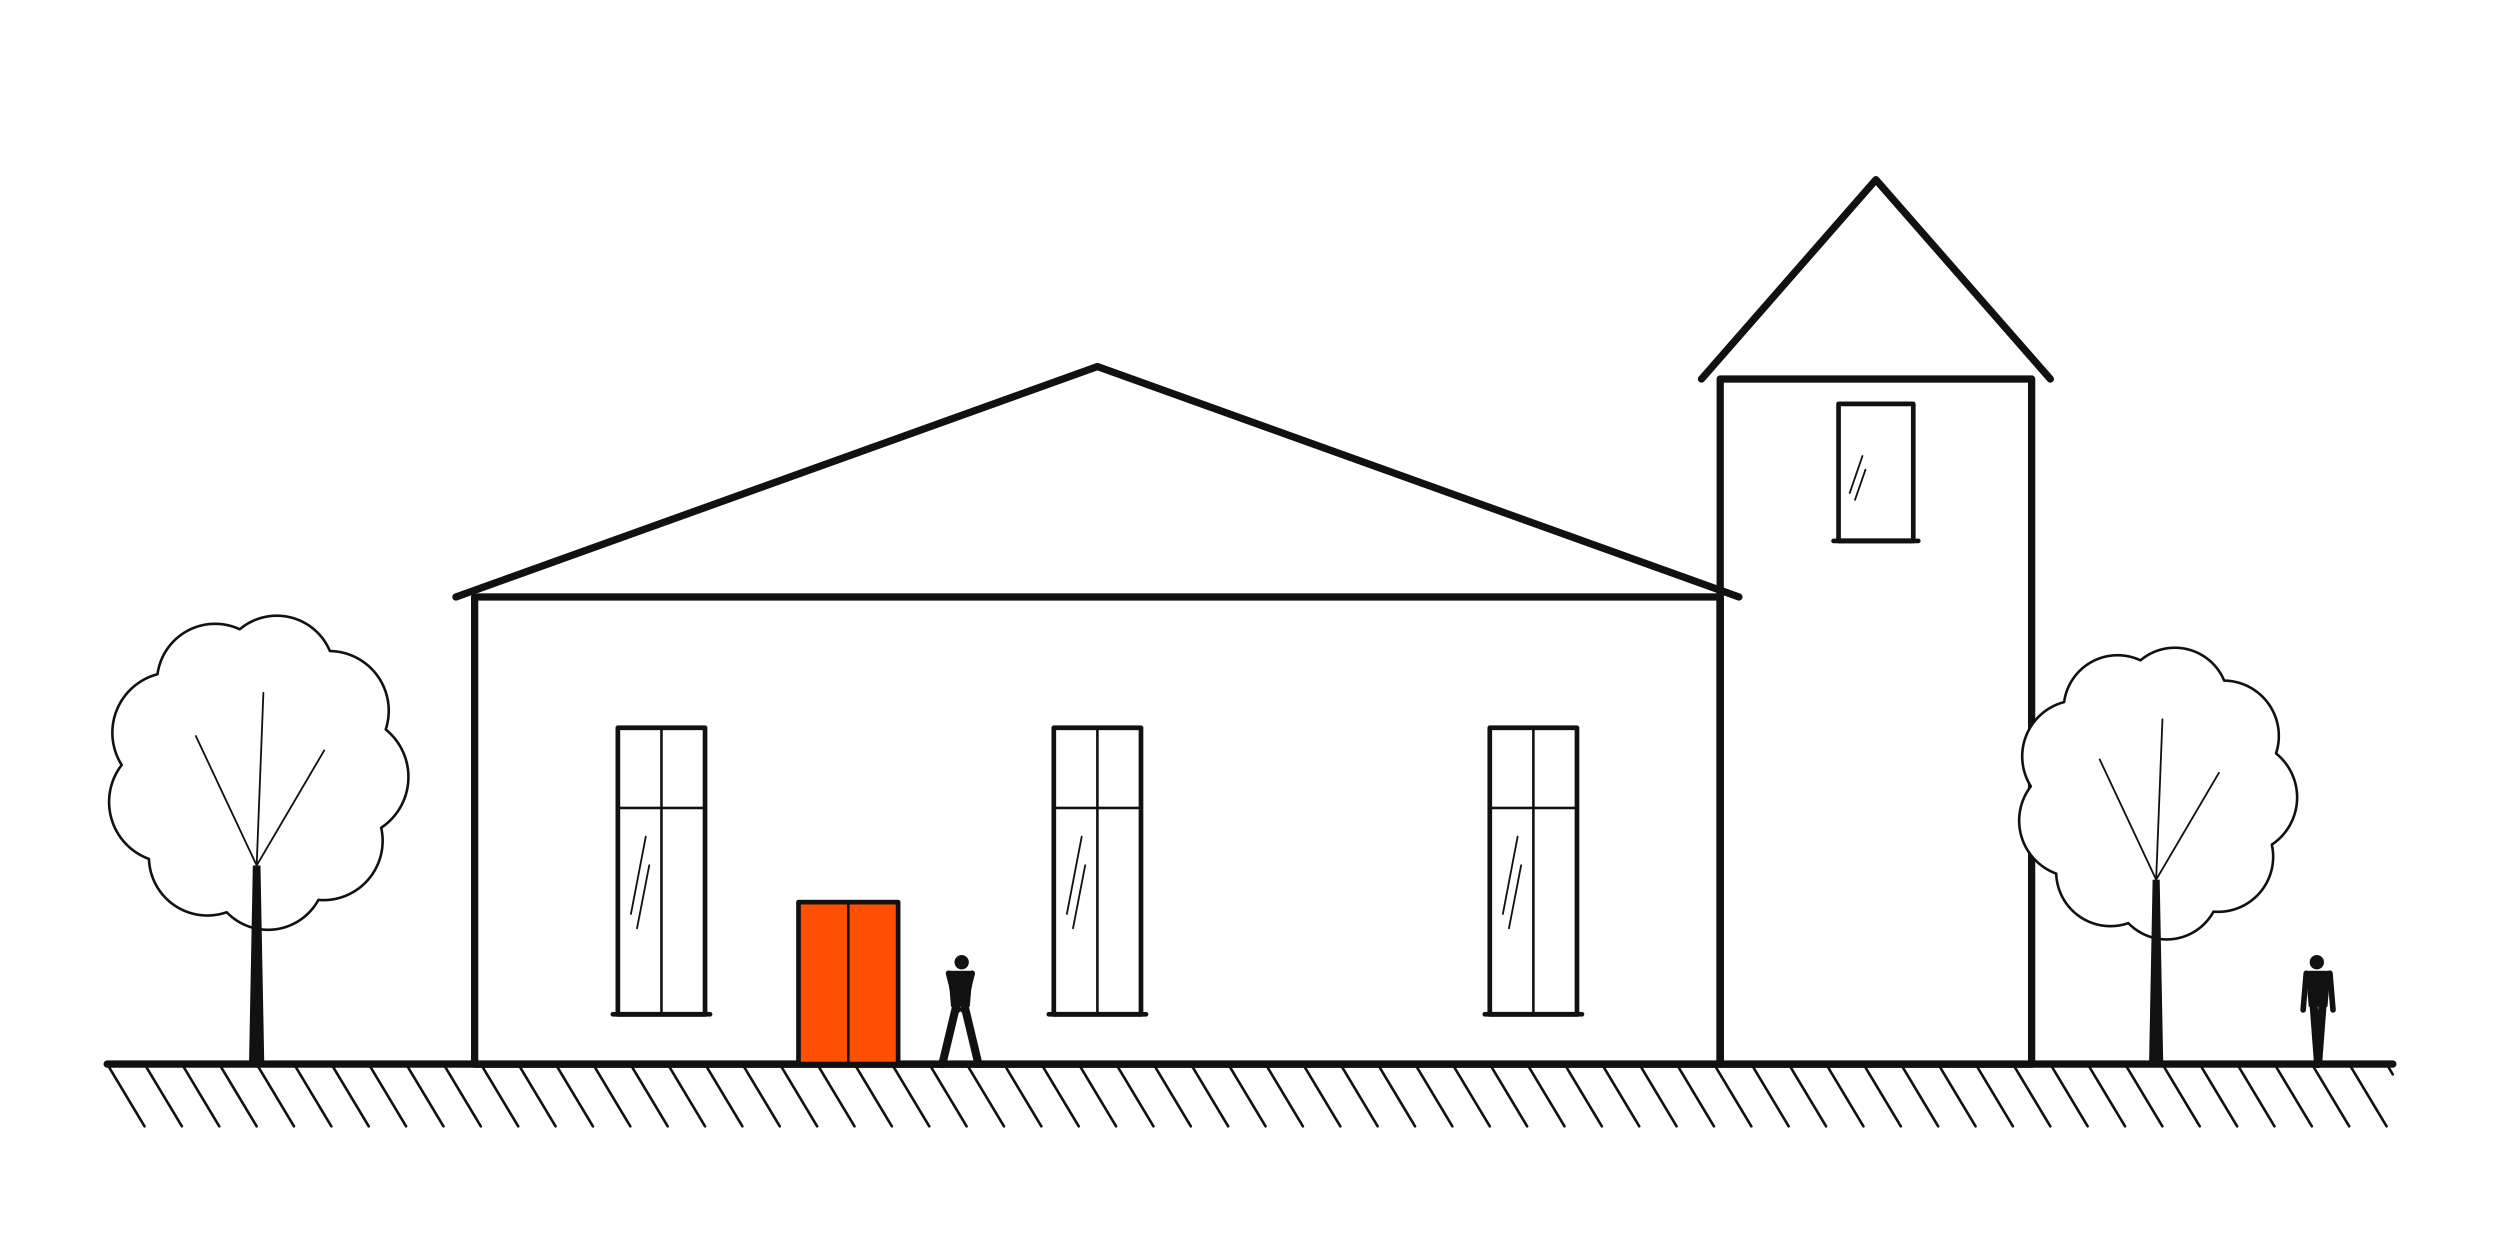
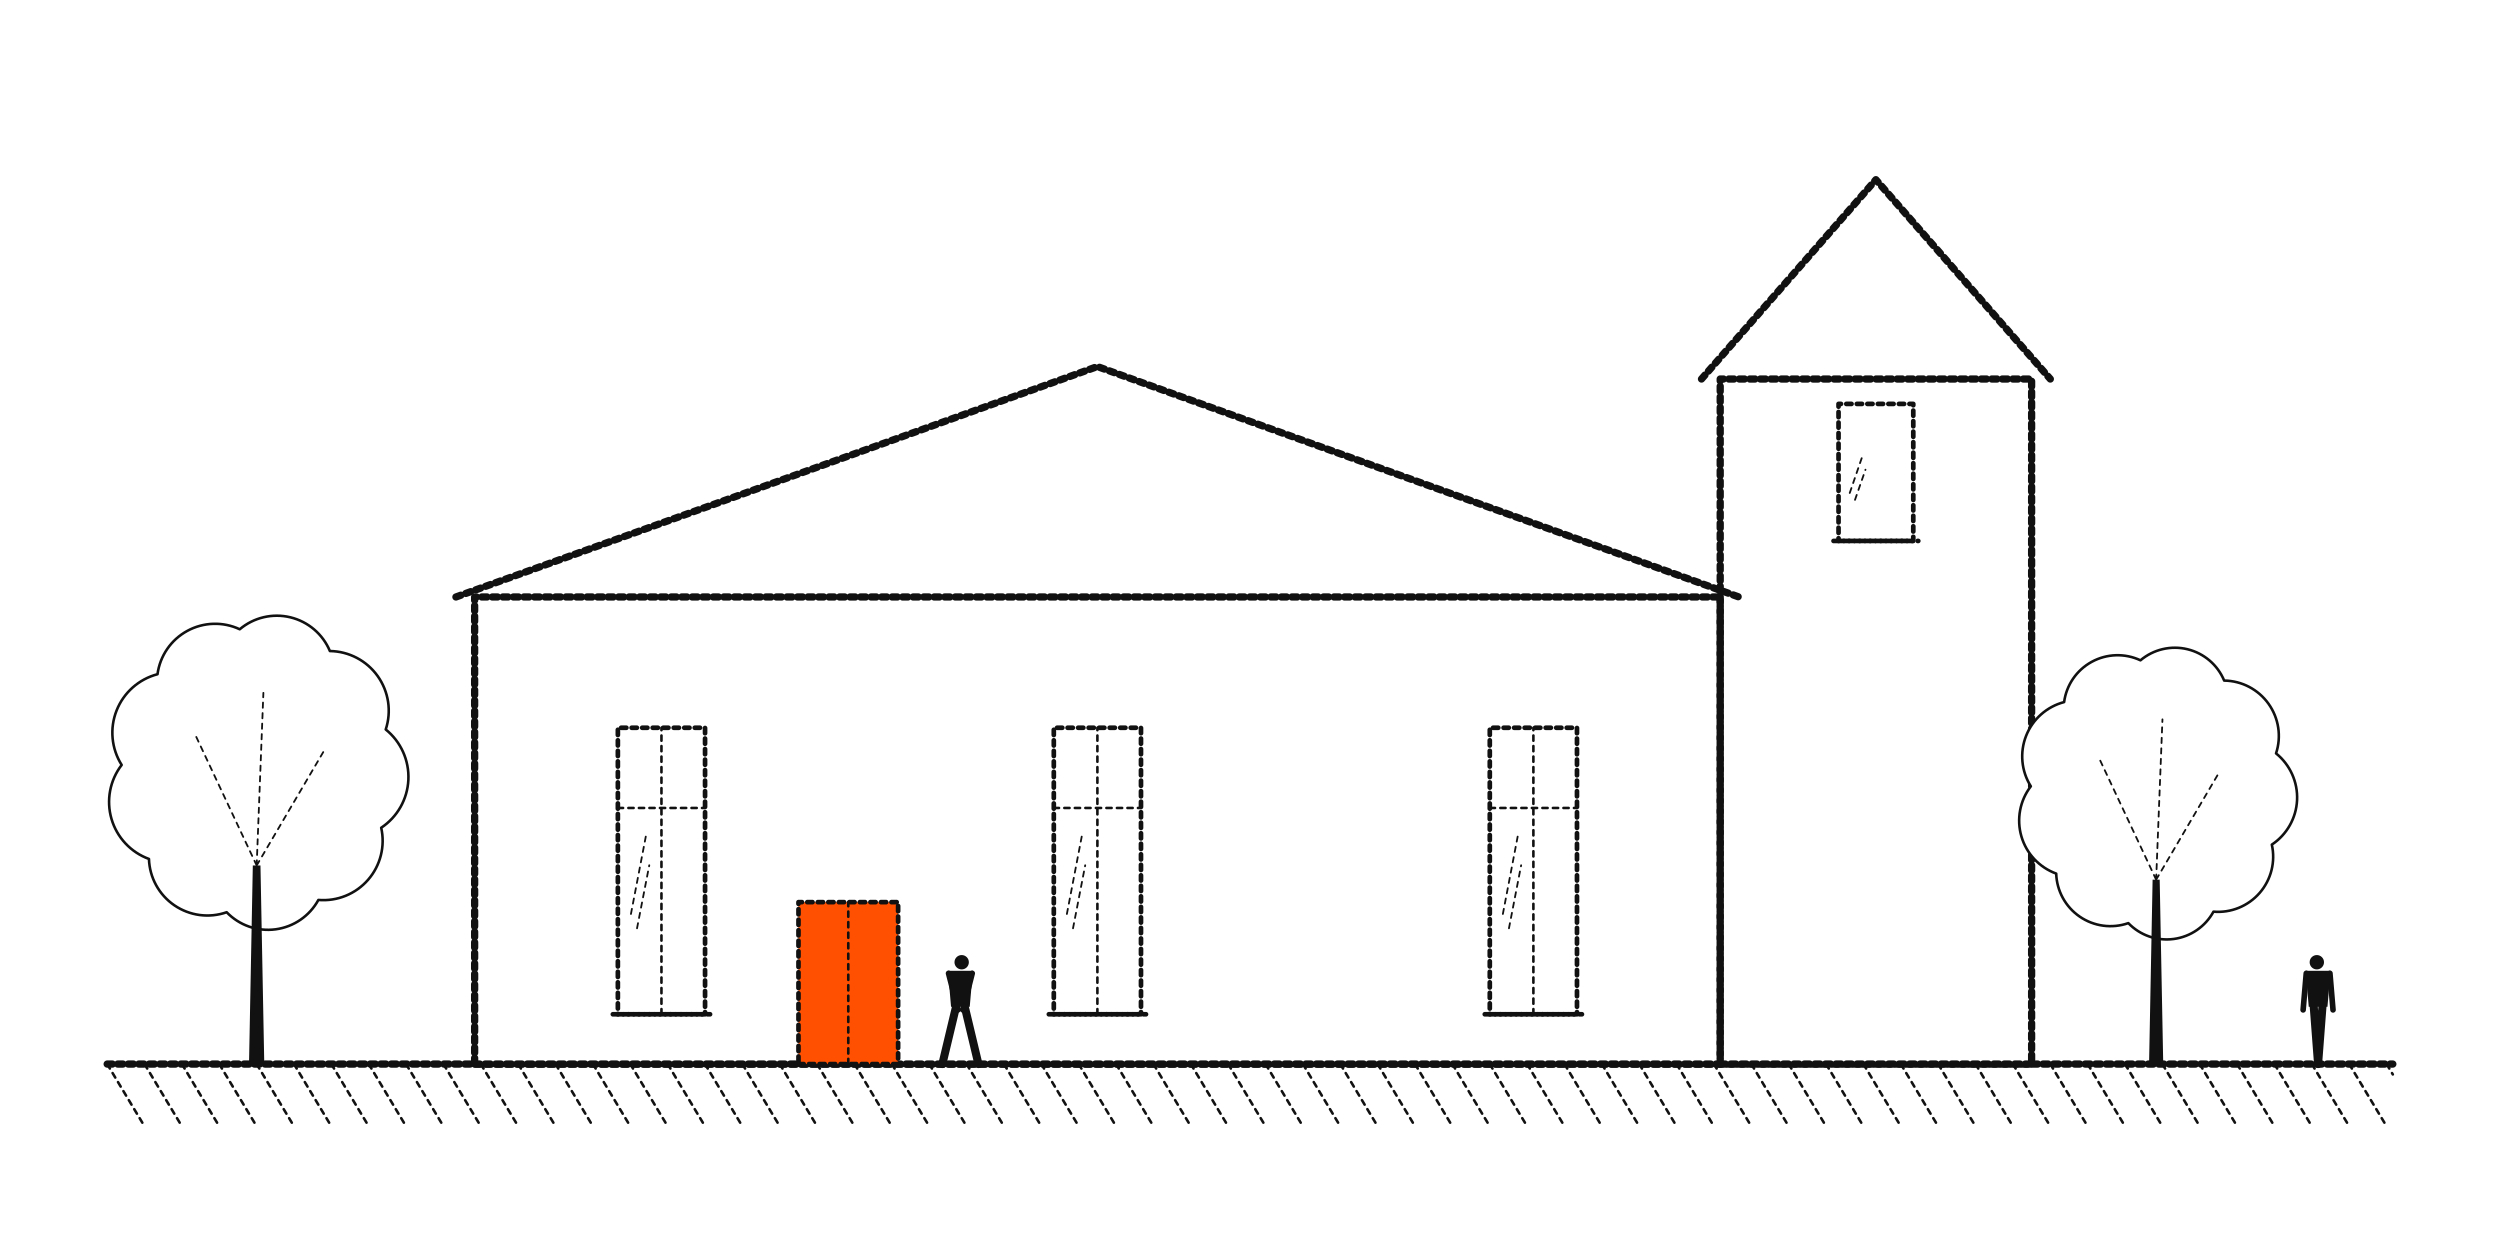
- <svg xmlns="http://www.w3.org/2000/svg" viewBox="0 0 480 240" width="480" height="240" role="img" aria-labelledby="v4-title v4-desc" data-kit="arch.mjs" data-scale="11.958" data-palette="{&quot;ink&quot;:&quot;#111111&quot;,&quot;paper&quot;:&quot;#FFFFFF&quot;,&quot;tint&quot;:&quot;#F7F7F8&quot;,&quot;mid&quot;:&quot;#595959&quot;,&quot;accent&quot;:&quot;#FF4F00&quot;}">
+ <svg xmlns="http://www.w3.org/2000/svg" viewBox="0 0 480 240" width="480" height="240" role="img" aria-labelledby="v4-title v4-desc" data-kit="arch.mjs" data-scale="11.958" data-palette="{&quot;ink&quot;:&quot;#111111&quot;,&quot;paper&quot;:&quot;#FFFFFF&quot;,&quot;tint&quot;:&quot;#F7F7F8&quot;,&quot;mid&quot;:&quot;#595959&quot;,&quot;accent&quot;:&quot;#FF4F00&quot;}" data-animate="true">
+   <style>
+ /* The hidden state lives only in the keyframes (fill-mode both): where animations do not run, the drawing shows complete. */
+ .v4-draw{stroke-dasharray:1 1.02;animation:v4-draw 0.90s ease-out both}
+ .v4-fade{animation:v4-fade 0.60s ease-out both}
+ @keyframes v4-draw{from{stroke-dashoffset:1.01}to{stroke-dashoffset:0}}
+ @keyframes v4-fade{from{opacity:0}to{opacity:1}}
+ @media (prefers-reduced-motion: reduce){.v4-draw,.v4-fade{animation:none;stroke-dasharray:none;stroke-dashoffset:0;opacity:1}}
+ </style>
  <rect width="480" height="240" fill="#FFFFFF" />
  <g data-layer="ground">
-     <path d="M20.58 204.3L459.42 204.3" fill="none" stroke="#111111" stroke-width="1.4" stroke-linecap="round" stroke-linejoin="round" />
-     <path d="M20.58 204.3L27.75 216.26M27.75 204.3L34.93 216.26M34.93 204.3L42.1 216.26M42.1 204.3L49.28 216.26M49.28 204.3L56.45 216.26M56.45 204.3L63.62 216.26M63.62 204.3L70.8 216.26M70.8 204.3L77.97 216.26M77.97 204.3L85.15 216.26M85.15 204.3L92.32 216.26M92.32 204.3L99.5 216.26M99.5 204.3L106.67 216.26M106.67 204.3L113.85 216.26M113.85 204.3L121.02 216.26M121.02 204.3L128.2 216.26M128.2 204.3L135.37 216.26M135.37 204.3L142.54 216.26M142.54 204.3L149.72 216.26M149.72 204.3L156.89 216.26M156.89 204.3L164.07 216.26M164.07 204.3L171.24 216.26M171.24 204.3L178.42 216.26M178.42 204.3L185.59 216.26M185.59 204.3L192.77 216.26M192.77 204.3L199.94 216.26M199.94 204.3L207.12 216.26M207.12 204.3L214.29 216.26M214.29 204.3L221.47 216.26M221.47 204.3L228.64 216.26M228.64 204.3L235.81 216.26M235.81 204.3L242.99 216.26M242.99 204.3L250.16 216.26M250.16 204.3L257.34 216.26M257.34 204.3L264.51 216.26M264.51 204.3L271.69 216.26M271.69 204.3L278.86 216.26M278.86 204.3L286.04 216.26M286.04 204.3L293.21 216.26M293.21 204.3L300.39 216.26M300.39 204.3L307.56 216.26M307.56 204.3L314.74 216.26M314.74 204.3L321.91 216.26M321.91 204.3L329.08 216.26M329.08 204.3L336.26 216.26M336.26 204.3L343.43 216.26M343.43 204.3L350.61 216.26M350.61 204.3L357.78 216.26M357.78 204.3L364.96 216.26M364.96 204.3L372.13 216.26M372.13 204.3L379.31 216.26M379.31 204.3L386.48 216.26M386.48 204.3L393.66 216.26M393.66 204.3L400.83 216.26M400.83 204.3L408.01 216.26M408.01 204.3L415.18 216.26M415.18 204.3L422.35 216.26M422.35 204.3L429.53 216.26M429.53 204.3L436.7 216.26M436.7 204.3L443.88 216.26M443.88 204.3L451.05 216.26M451.05 204.3L458.23 216.26M458.23 204.3L459.42 206.29" fill="none" stroke="#111111" stroke-width="0.5" stroke-linecap="round" stroke-linejoin="round" />
+     <path class="v4-draw" pathLength="1" style="animation-delay:0.15s" d="M20.58 204.3L459.42 204.3" fill="none" stroke="#111111" stroke-width="1.4" stroke-linecap="round" stroke-linejoin="round" />
+     <path class="v4-draw" pathLength="1" style="animation-delay:0.17s" d="M20.58 204.3L27.75 216.26M27.75 204.3L34.93 216.26M34.93 204.3L42.1 216.26M42.1 204.3L49.28 216.26M49.28 204.3L56.45 216.26M56.45 204.3L63.62 216.26M63.62 204.3L70.8 216.26M70.8 204.3L77.97 216.26M77.97 204.3L85.15 216.26M85.15 204.3L92.32 216.26M92.32 204.3L99.5 216.26M99.5 204.3L106.67 216.26M106.67 204.3L113.85 216.26M113.85 204.3L121.02 216.26M121.02 204.3L128.2 216.26M128.2 204.3L135.37 216.26M135.37 204.3L142.54 216.26M142.54 204.3L149.72 216.26M149.72 204.3L156.89 216.26M156.89 204.3L164.07 216.26M164.07 204.3L171.24 216.26M171.24 204.3L178.42 216.26M178.42 204.3L185.59 216.26M185.59 204.3L192.77 216.26M192.77 204.3L199.94 216.26M199.94 204.3L207.12 216.26M207.12 204.3L214.29 216.26M214.29 204.3L221.47 216.26M221.47 204.3L228.64 216.26M228.64 204.3L235.81 216.26M235.81 204.3L242.99 216.26M242.99 204.3L250.16 216.26M250.16 204.3L257.34 216.26M257.34 204.3L264.51 216.26M264.51 204.3L271.69 216.26M271.69 204.3L278.86 216.26M278.86 204.3L286.04 216.26M286.04 204.3L293.21 216.26M293.21 204.3L300.39 216.26M300.39 204.3L307.56 216.26M307.56 204.3L314.74 216.26M314.74 204.3L321.91 216.26M321.91 204.3L329.08 216.26M329.08 204.3L336.26 216.26M336.26 204.3L343.43 216.26M343.43 204.3L350.61 216.26M350.61 204.3L357.78 216.26M357.78 204.3L364.96 216.26M364.96 204.3L372.13 216.26M372.13 204.3L379.31 216.26M379.31 204.3L386.48 216.26M386.48 204.3L393.66 216.26M393.66 204.3L400.83 216.26M400.83 204.3L408.01 216.26M408.01 204.3L415.18 216.26M415.18 204.3L422.35 216.26M422.35 204.3L429.53 216.26M429.53 204.3L436.7 216.26M436.7 204.3L443.88 216.26M443.88 204.3L451.05 216.26M451.05 204.3L458.23 216.26M458.23 204.3L459.42 206.29" fill="none" stroke="#111111" stroke-width="0.5" stroke-linecap="round" stroke-linejoin="round" />
  </g>
  <g data-layer="fill">
-     <path d="M91.13 204.3H330.28V114.62H91.13Z" fill="#FFFFFF" stroke="none" />
-     <path d="M87.54 114.62L210.7 70.38L333.87 114.62Z" fill="#FFFFFF" stroke="none" />
-     <path d="M330.28 204.3H390.07V72.77H330.28Z" fill="#FFFFFF" stroke="none" />
-     <path d="M326.69 72.77L360.17 34.5L393.66 72.77Z" fill="#FFFFFF" stroke="none" />
+     <path class="v4-fade" style="animation-delay:0.90s" d="M91.13 204.3H330.28V114.62H91.13Z" fill="#FFFFFF" stroke="none" />
+     <path class="v4-fade" style="animation-delay:0.93s" d="M87.54 114.62L210.7 70.38L333.87 114.62Z" fill="#FFFFFF" stroke="none" />
+     <path class="v4-fade" style="animation-delay:0.95s" d="M330.28 204.3H390.07V72.77H330.28Z" fill="#FFFFFF" stroke="none" />
+     <path class="v4-fade" style="animation-delay:0.98s" d="M326.69 72.77L360.17 34.5L393.66 72.77Z" fill="#FFFFFF" stroke="none" />
  </g>
  <g data-layer="lines">
-     <path d="M91.13 204.3H330.28V114.62H91.13Z" fill="none" stroke="#111111" stroke-width="1.4" stroke-linecap="round" stroke-linejoin="round" />
-     <path d="M87.54 114.62L210.7 70.38L333.87 114.62" fill="none" stroke="#111111" stroke-width="1.4" stroke-linecap="round" stroke-linejoin="round" />
-     <path d="M330.28 204.3H390.07V72.77H330.28Z" fill="none" stroke="#111111" stroke-width="1.4" stroke-linecap="round" stroke-linejoin="round" />
-     <path d="M326.69 72.77L360.17 34.5L393.66 72.77" fill="none" stroke="#111111" stroke-width="1.4" stroke-linecap="round" stroke-linejoin="round" />
+     <path class="v4-draw" pathLength="1" style="animation-delay:0.35s" d="M91.13 204.3H330.28V114.62H91.13Z" fill="none" stroke="#111111" stroke-width="1.4" stroke-linecap="round" stroke-linejoin="round" />
+     <path class="v4-draw" pathLength="1" style="animation-delay:0.38s" d="M87.54 114.62L210.7 70.38L333.87 114.62" fill="none" stroke="#111111" stroke-width="1.4" stroke-linecap="round" stroke-linejoin="round" />
+     <path class="v4-draw" pathLength="1" style="animation-delay:0.40s" d="M330.28 204.3H390.07V72.77H330.28Z" fill="none" stroke="#111111" stroke-width="1.4" stroke-linecap="round" stroke-linejoin="round" />
+     <path class="v4-draw" pathLength="1" style="animation-delay:0.42s" d="M326.69 72.77L360.17 34.5L393.66 72.77" fill="none" stroke="#111111" stroke-width="1.4" stroke-linecap="round" stroke-linejoin="round" />
  </g>
  <g data-layer="detail">
-     <path d="M118.63 194.74H135.37V139.73H118.63Z" fill="#FFFFFF" stroke="none" />
-     <path d="M118.63 194.74H135.37V139.73H118.63Z" fill="none" stroke="#111111" stroke-width="0.9" stroke-linecap="round" stroke-linejoin="round" />
-     <path d="M127 194.74L127 139.73M118.63 155.13L135.37 155.13" fill="none" stroke="#111111" stroke-width="0.5" stroke-linecap="round" stroke-linejoin="round" />
-     <path d="M121.14 175.48L123.99 160.63M122.31 178.23L124.66 166.13" fill="none" stroke="#111111" stroke-width="0.35" stroke-linecap="round" stroke-linejoin="round" />
-     <path d="M117.67 194.74L136.33 194.74" fill="none" stroke="#111111" stroke-width="0.9" stroke-linecap="round" stroke-linejoin="round" />
-     <path d="M202.33 194.74H219.07V139.73H202.33Z" fill="#FFFFFF" stroke="none" />
-     <path d="M202.33 194.74H219.07V139.73H202.33Z" fill="none" stroke="#111111" stroke-width="0.9" stroke-linecap="round" stroke-linejoin="round" />
-     <path d="M210.7 194.74L210.7 139.73M202.33 155.13L219.07 155.13" fill="none" stroke="#111111" stroke-width="0.5" stroke-linecap="round" stroke-linejoin="round" />
-     <path d="M204.84 175.48L207.69 160.63M206.02 178.23L208.36 166.13" fill="none" stroke="#111111" stroke-width="0.35" stroke-linecap="round" stroke-linejoin="round" />
-     <path d="M201.38 194.74L220.03 194.74" fill="none" stroke="#111111" stroke-width="0.9" stroke-linecap="round" stroke-linejoin="round" />
-     <path d="M286.04 194.74H302.78V139.73H286.04Z" fill="#FFFFFF" stroke="none" />
-     <path d="M286.04 194.74H302.78V139.73H286.04Z" fill="none" stroke="#111111" stroke-width="0.9" stroke-linecap="round" stroke-linejoin="round" />
-     <path d="M294.41 194.74L294.41 139.73M286.04 155.13L302.78 155.13" fill="none" stroke="#111111" stroke-width="0.5" stroke-linecap="round" stroke-linejoin="round" />
-     <path d="M288.55 175.48L291.39 160.63M289.72 178.23L292.06 166.13" fill="none" stroke="#111111" stroke-width="0.35" stroke-linecap="round" stroke-linejoin="round" />
-     <path d="M285.08 194.74L303.73 194.74" fill="none" stroke="#111111" stroke-width="0.9" stroke-linecap="round" stroke-linejoin="round" />
-     <path d="M153.31 204.3H172.44V173.21H153.31Z" fill="#FF4F00" stroke="none" />
-     <path d="M153.31 204.3H172.44V173.21H153.31Z" fill="none" stroke="#111111" stroke-width="0.9" stroke-linecap="round" stroke-linejoin="round" />
-     <path d="M162.87 204.3L162.87 173.21" fill="none" stroke="#111111" stroke-width="0.5" stroke-linecap="round" stroke-linejoin="round" />
-     <path d="M353 103.86H367.35V77.55H353Z" fill="#FFFFFF" stroke="none" />
-     <path d="M353 103.86H367.35V77.55H353Z" fill="none" stroke="#111111" stroke-width="0.9" stroke-linecap="round" stroke-linejoin="round" />
-     <path d="M355.15 94.65L357.59 87.55M356.16 95.97L358.17 90.18" fill="none" stroke="#111111" stroke-width="0.35" stroke-linecap="round" stroke-linejoin="round" />
-     <path d="M352.04 103.86L368.31 103.86" fill="none" stroke="#111111" stroke-width="0.9" stroke-linecap="round" stroke-linejoin="round" />
+     <path class="v4-fade" style="animation-delay:1.10s" d="M118.63 194.74H135.37V139.73H118.63Z" fill="#FFFFFF" stroke="none" />
+     <path class="v4-draw" pathLength="1" style="animation-delay:1.13s" d="M118.63 194.74H135.37V139.73H118.63Z" fill="none" stroke="#111111" stroke-width="0.9" stroke-linecap="round" stroke-linejoin="round" />
+     <path class="v4-draw" pathLength="1" style="animation-delay:1.15s" d="M127 194.74L127 139.73M118.63 155.13L135.37 155.13" fill="none" stroke="#111111" stroke-width="0.5" stroke-linecap="round" stroke-linejoin="round" />
+     <path class="v4-draw" pathLength="1" style="animation-delay:1.18s" d="M121.14 175.48L123.99 160.63M122.31 178.23L124.66 166.13" fill="none" stroke="#111111" stroke-width="0.35" stroke-linecap="round" stroke-linejoin="round" />
+     <path class="v4-draw" pathLength="1" style="animation-delay:1.20s" d="M117.67 194.74L136.33 194.74" fill="none" stroke="#111111" stroke-width="0.9" stroke-linecap="round" stroke-linejoin="round" />
+     <path class="v4-fade" style="animation-delay:1.23s" d="M202.33 194.74H219.07V139.73H202.33Z" fill="#FFFFFF" stroke="none" />
+     <path class="v4-draw" pathLength="1" style="animation-delay:1.25s" d="M202.33 194.74H219.07V139.73H202.33Z" fill="none" stroke="#111111" stroke-width="0.9" stroke-linecap="round" stroke-linejoin="round" />
+     <path class="v4-draw" pathLength="1" style="animation-delay:1.28s" d="M210.7 194.74L210.7 139.73M202.33 155.13L219.07 155.13" fill="none" stroke="#111111" stroke-width="0.5" stroke-linecap="round" stroke-linejoin="round" />
+     <path class="v4-draw" pathLength="1" style="animation-delay:1.30s" d="M204.84 175.48L207.69 160.63M206.02 178.23L208.36 166.13" fill="none" stroke="#111111" stroke-width="0.35" stroke-linecap="round" stroke-linejoin="round" />
+     <path class="v4-draw" pathLength="1" style="animation-delay:1.33s" d="M201.38 194.74L220.03 194.74" fill="none" stroke="#111111" stroke-width="0.9" stroke-linecap="round" stroke-linejoin="round" />
+     <path class="v4-fade" style="animation-delay:1.35s" d="M286.04 194.74H302.78V139.73H286.04Z" fill="#FFFFFF" stroke="none" />
+     <path class="v4-draw" pathLength="1" style="animation-delay:1.38s" d="M286.04 194.74H302.78V139.73H286.04Z" fill="none" stroke="#111111" stroke-width="0.9" stroke-linecap="round" stroke-linejoin="round" />
+     <path class="v4-draw" pathLength="1" style="animation-delay:1.40s" d="M294.41 194.74L294.41 139.73M286.04 155.13L302.78 155.13" fill="none" stroke="#111111" stroke-width="0.5" stroke-linecap="round" stroke-linejoin="round" />
+     <path class="v4-draw" pathLength="1" style="animation-delay:1.43s" d="M288.55 175.48L291.39 160.63M289.72 178.23L292.06 166.13" fill="none" stroke="#111111" stroke-width="0.35" stroke-linecap="round" stroke-linejoin="round" />
+     <path class="v4-draw" pathLength="1" style="animation-delay:1.45s" d="M285.08 194.74L303.73 194.74" fill="none" stroke="#111111" stroke-width="0.9" stroke-linecap="round" stroke-linejoin="round" />
+     <path class="v4-fade" style="animation-delay:1.48s" d="M153.31 204.3H172.44V173.21H153.31Z" fill="#FF4F00" stroke="none" />
+     <path class="v4-draw" pathLength="1" style="animation-delay:1.50s" d="M153.31 204.3H172.44V173.21H153.31Z" fill="none" stroke="#111111" stroke-width="0.9" stroke-linecap="round" stroke-linejoin="round" />
+     <path class="v4-draw" pathLength="1" style="animation-delay:1.53s" d="M162.87 204.3L162.87 173.21" fill="none" stroke="#111111" stroke-width="0.5" stroke-linecap="round" stroke-linejoin="round" />
+     <path class="v4-fade" style="animation-delay:1.55s" d="M353 103.86H367.35V77.55H353Z" fill="#FFFFFF" stroke="none" />
+     <path class="v4-draw" pathLength="1" style="animation-delay:1.58s" d="M353 103.86H367.35V77.55H353Z" fill="none" stroke="#111111" stroke-width="0.9" stroke-linecap="round" stroke-linejoin="round" />
+     <path class="v4-draw" pathLength="1" style="animation-delay:1.60s" d="M355.15 94.65L357.59 87.55M356.16 95.97L358.17 90.18" fill="none" stroke="#111111" stroke-width="0.35" stroke-linecap="round" stroke-linejoin="round" />
+     <path class="v4-draw" pathLength="1" style="animation-delay:1.63s" d="M352.04 103.86L368.31 103.86" fill="none" stroke="#111111" stroke-width="0.9" stroke-linecap="round" stroke-linejoin="round" />
  </g>
  <g data-layer="front">
-     <path d="M74.06 140.06A11.46 11.46 0 0 0 63.34 125A11.04 11.04 0 0 0 46.03 120.82A11.16 11.16 0 0 0 30.24 129.45A11.61 11.61 0 0 0 23.36 146.87A11.65 11.65 0 0 0 28.6 164.92A11.22 11.22 0 0 0 43.52 175.15A11.02 11.02 0 0 0 61.13 172.79A11.39 11.39 0 0 0 73.19 158.93A11.71 11.71 0 0 0 74.06 140.06Z" fill="#FFFFFF" stroke="#111111" stroke-width="0.5" stroke-linejoin="round" />
-     <path d="M47.81 204.3L48.54 166.17L50.01 166.17L50.74 204.3Z" fill="#111111" stroke="none" />
-     <path d="M49.28 166.17L37.6 141.31M49.28 166.17L62.25 144.08M49.28 166.17L50.57 133.03" fill="none" stroke="#111111" stroke-width="0.35" stroke-linecap="round" stroke-linejoin="round" />
-     <path d="M437 144.65A10.64 10.64 0 0 0 427.04 130.67A10.25 10.25 0 0 0 410.97 126.78A10.36 10.36 0 0 0 396.31 134.8A10.78 10.78 0 0 0 389.92 150.97A10.82 10.82 0 0 0 394.79 167.73A10.42 10.42 0 0 0 408.64 177.24A10.23 10.23 0 0 0 424.99 175.04A10.58 10.58 0 0 0 436.19 162.17A10.87 10.87 0 0 0 437 144.65Z" fill="#FFFFFF" stroke="#111111" stroke-width="0.5" stroke-linejoin="round" />
-     <path d="M412.62 204.3L413.3 168.9L414.66 168.9L415.34 204.3Z" fill="#111111" stroke="none" />
-     <path d="M413.98 168.9L403.14 145.81M413.98 168.9L426.03 148.38M413.98 168.9L415.19 138.12" fill="none" stroke="#111111" stroke-width="0.35" stroke-linecap="round" stroke-linejoin="round" />
-     <circle cx="184.64" cy="184.75" r="1.38" fill="#111111" stroke="none" />
-     <path d="M182.01 186.4L186.79 186.4L186.19 193.3L182.6 193.3Z" fill="#111111" stroke="none" />
-     <path data-part="figure" d="M183.56 193.3L180.93 204.3M185.23 193.3L187.86 204.3" fill="none" stroke="#111111" stroke-width="1.55" stroke-linecap="round" />
-     <path data-part="figure" d="M182.12 186.88L183.92 193.9M186.67 186.88L184.88 193.9" fill="none" stroke="#111111" stroke-width="1.08" stroke-linecap="round" />
-     <circle cx="444.83" cy="184.75" r="1.38" fill="#111111" stroke="none" />
-     <path d="M442.68 186.4L447.47 186.4L446.87 193.3L443.28 193.3Z" fill="#111111" stroke="none" />
-     <path data-part="figure" d="M444.24 193.3L445.07 204.3M445.91 193.3L445.07 204.3" fill="none" stroke="#111111" stroke-width="1.55" stroke-linecap="round" />
-     <path data-part="figure" d="M442.8 186.88L442.2 193.9M447.35 186.88L447.94 193.9" fill="none" stroke="#111111" stroke-width="1.08" stroke-linecap="round" />
+     <path class="v4-fade" style="animation-delay:1.60s" d="M74.06 140.06A11.46 11.46 0 0 0 63.34 125A11.04 11.04 0 0 0 46.03 120.82A11.16 11.16 0 0 0 30.24 129.45A11.61 11.61 0 0 0 23.36 146.87A11.65 11.65 0 0 0 28.6 164.92A11.22 11.22 0 0 0 43.52 175.15A11.02 11.02 0 0 0 61.13 172.79A11.39 11.39 0 0 0 73.19 158.93A11.71 11.71 0 0 0 74.06 140.06Z" fill="#FFFFFF" stroke="#111111" stroke-width="0.5" stroke-linejoin="round" />
+     <path class="v4-fade" style="animation-delay:1.63s" d="M47.81 204.3L48.54 166.17L50.01 166.17L50.74 204.3Z" fill="#111111" stroke="none" />
+     <path class="v4-draw" pathLength="1" style="animation-delay:1.65s" d="M49.28 166.17L37.6 141.31M49.28 166.17L62.25 144.08M49.28 166.17L50.57 133.03" fill="none" stroke="#111111" stroke-width="0.35" stroke-linecap="round" stroke-linejoin="round" />
+     <path class="v4-fade" style="animation-delay:1.68s" d="M437 144.65A10.64 10.64 0 0 0 427.04 130.67A10.25 10.25 0 0 0 410.97 126.78A10.36 10.36 0 0 0 396.31 134.8A10.78 10.78 0 0 0 389.92 150.97A10.82 10.82 0 0 0 394.79 167.73A10.42 10.42 0 0 0 408.64 177.24A10.23 10.23 0 0 0 424.99 175.04A10.58 10.58 0 0 0 436.19 162.17A10.87 10.87 0 0 0 437 144.65Z" fill="#FFFFFF" stroke="#111111" stroke-width="0.5" stroke-linejoin="round" />
+     <path class="v4-fade" style="animation-delay:1.70s" d="M412.62 204.3L413.3 168.9L414.66 168.9L415.34 204.3Z" fill="#111111" stroke="none" />
+     <path class="v4-draw" pathLength="1" style="animation-delay:1.73s" d="M413.98 168.9L403.14 145.81M413.98 168.9L426.03 148.38M413.98 168.9L415.19 138.12" fill="none" stroke="#111111" stroke-width="0.35" stroke-linecap="round" stroke-linejoin="round" />
+     <circle class="v4-fade" style="animation-delay:1.75s" cx="184.64" cy="184.75" r="1.38" fill="#111111" stroke="none" />
+     <path class="v4-fade" style="animation-delay:1.78s" d="M182.01 186.4L186.79 186.4L186.19 193.3L182.6 193.3Z" fill="#111111" stroke="none" />
+     <path class="v4-fade" style="animation-delay:1.80s" data-part="figure" d="M183.56 193.3L180.93 204.3M185.23 193.3L187.86 204.3" fill="none" stroke="#111111" stroke-width="1.55" stroke-linecap="round" />
+     <path class="v4-fade" style="animation-delay:1.83s" data-part="figure" d="M182.12 186.88L183.92 193.9M186.67 186.88L184.88 193.9" fill="none" stroke="#111111" stroke-width="1.08" stroke-linecap="round" />
+     <circle class="v4-fade" style="animation-delay:1.85s" cx="444.83" cy="184.75" r="1.38" fill="#111111" stroke="none" />
+     <path class="v4-fade" style="animation-delay:1.88s" d="M442.68 186.4L447.47 186.4L446.87 193.3L443.28 193.3Z" fill="#111111" stroke="none" />
+     <path class="v4-fade" style="animation-delay:1.90s" data-part="figure" d="M444.24 193.3L445.07 204.3M445.91 193.3L445.07 204.3" fill="none" stroke="#111111" stroke-width="1.55" stroke-linecap="round" />
+     <path class="v4-fade" style="animation-delay:1.93s" data-part="figure" d="M442.8 186.88L442.2 193.9M447.35 186.88L447.94 193.9" fill="none" stroke="#111111" stroke-width="1.08" stroke-linecap="round" />
  </g>
</svg>
